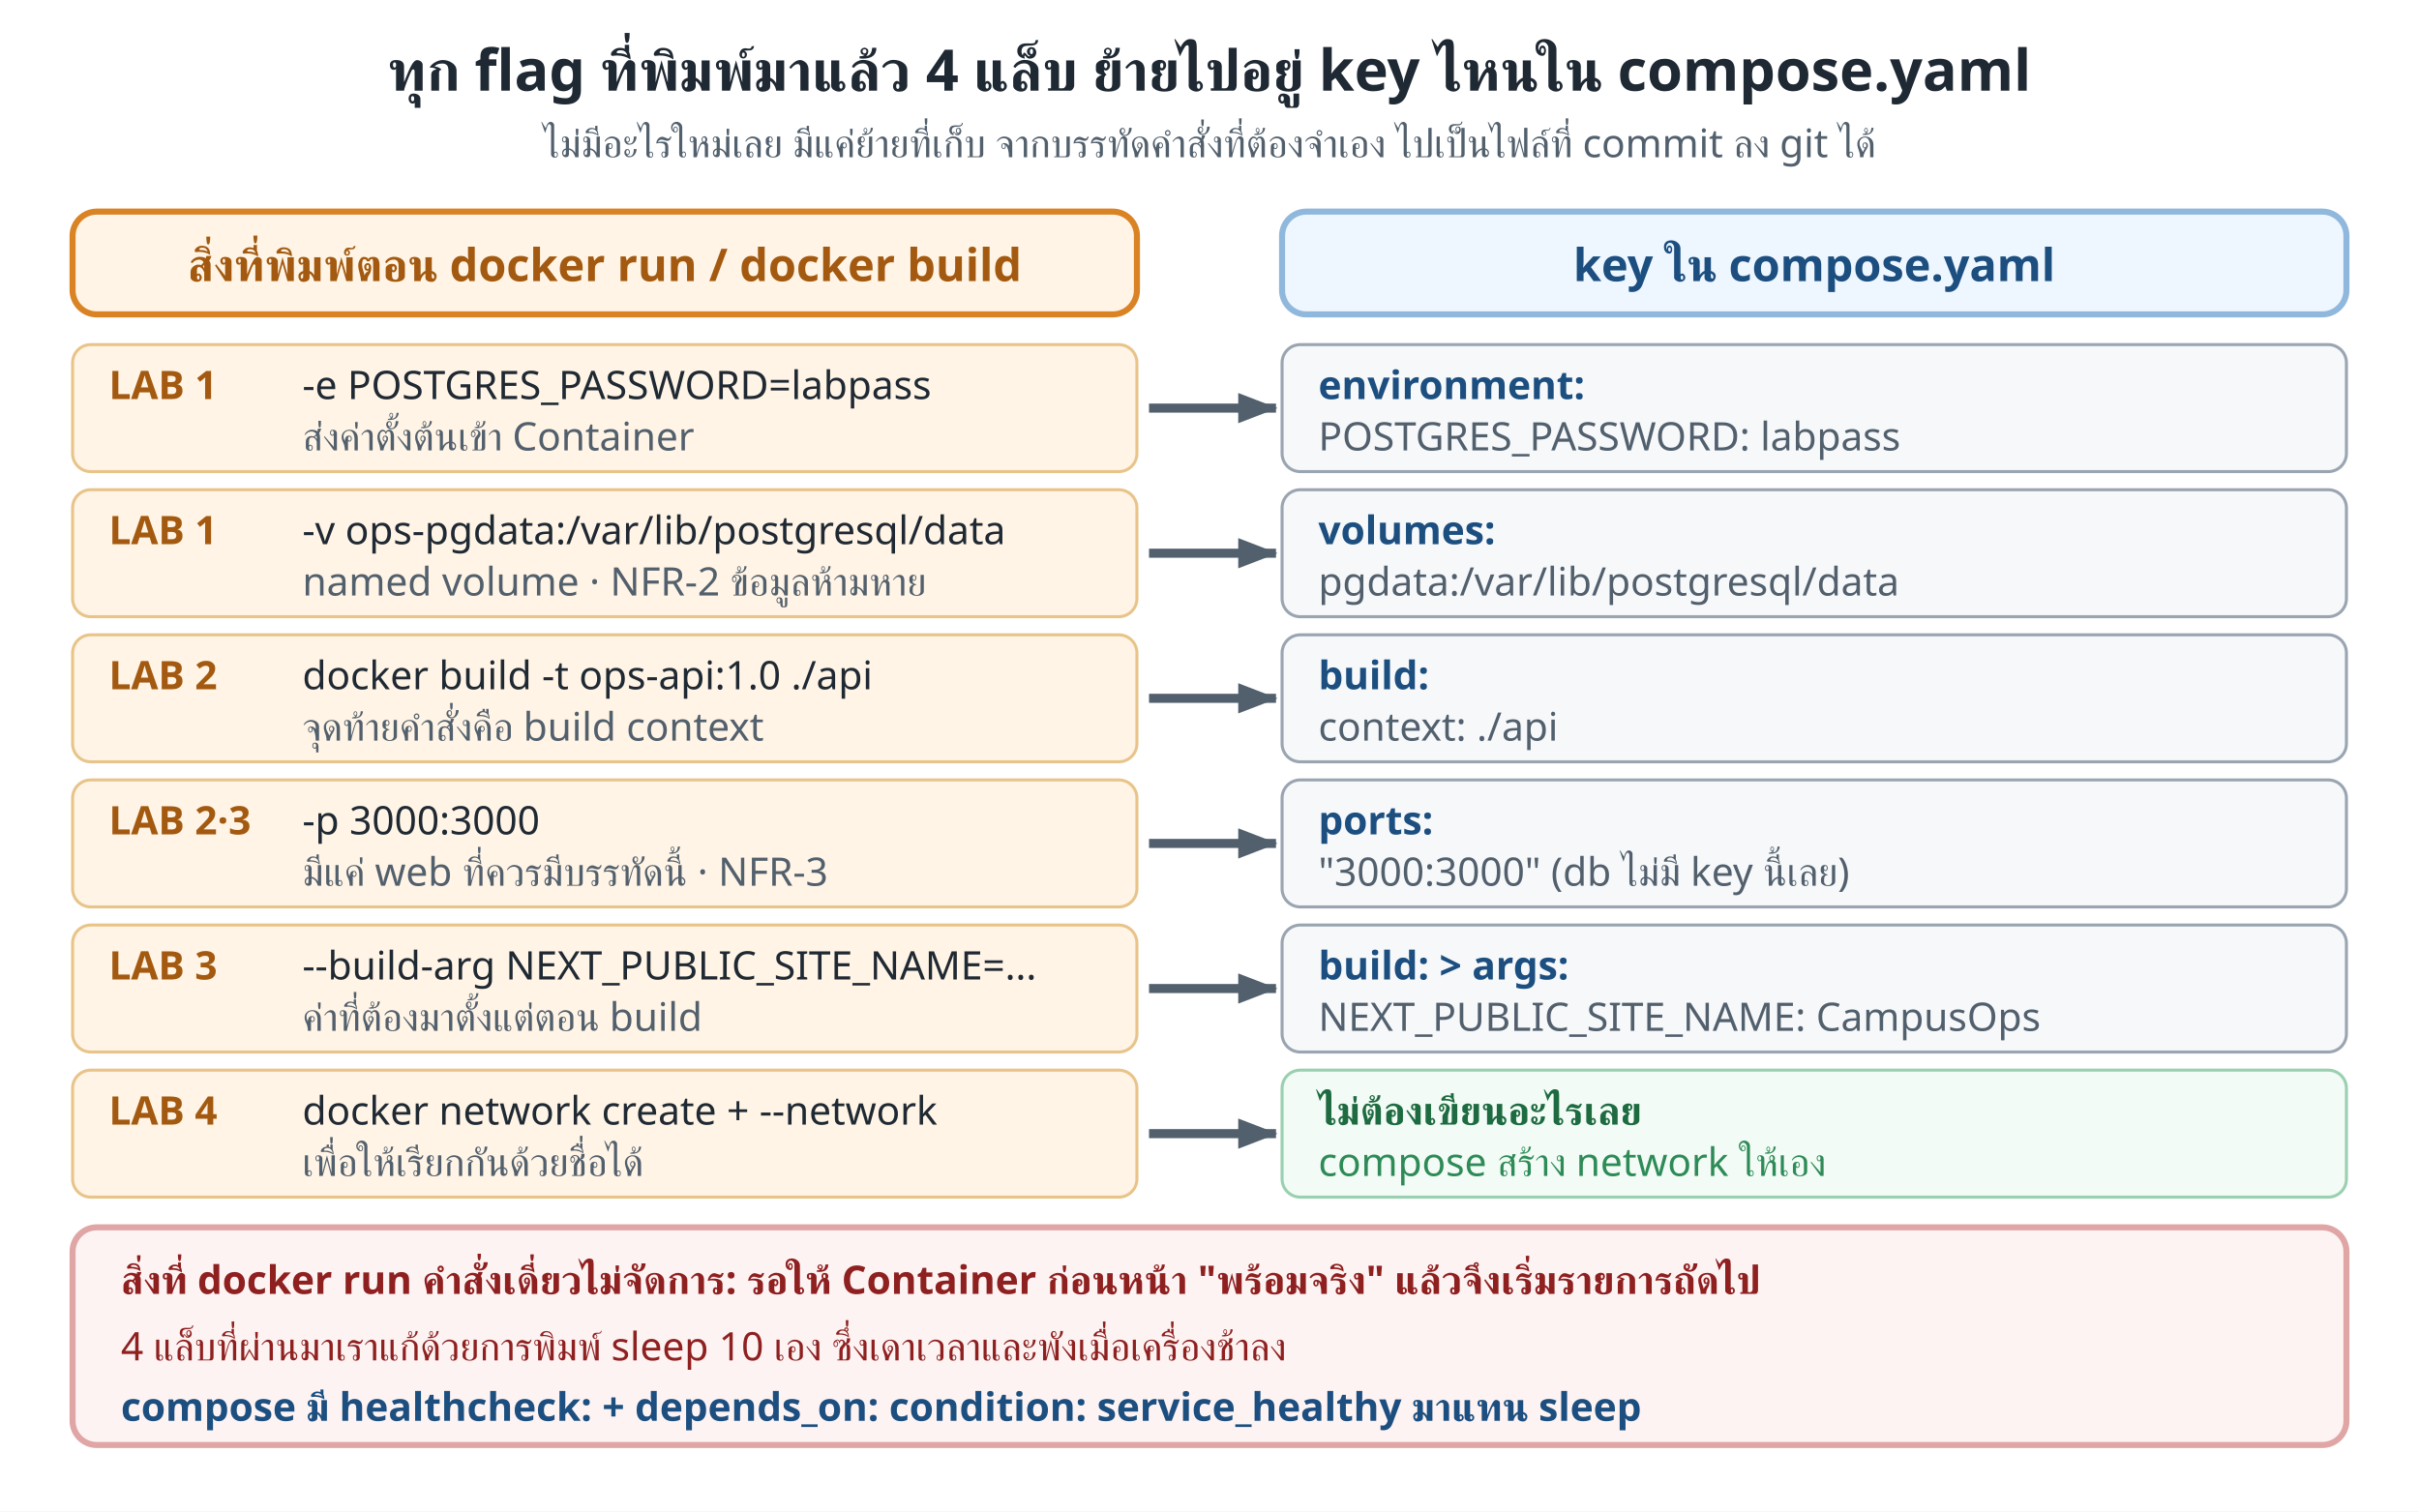
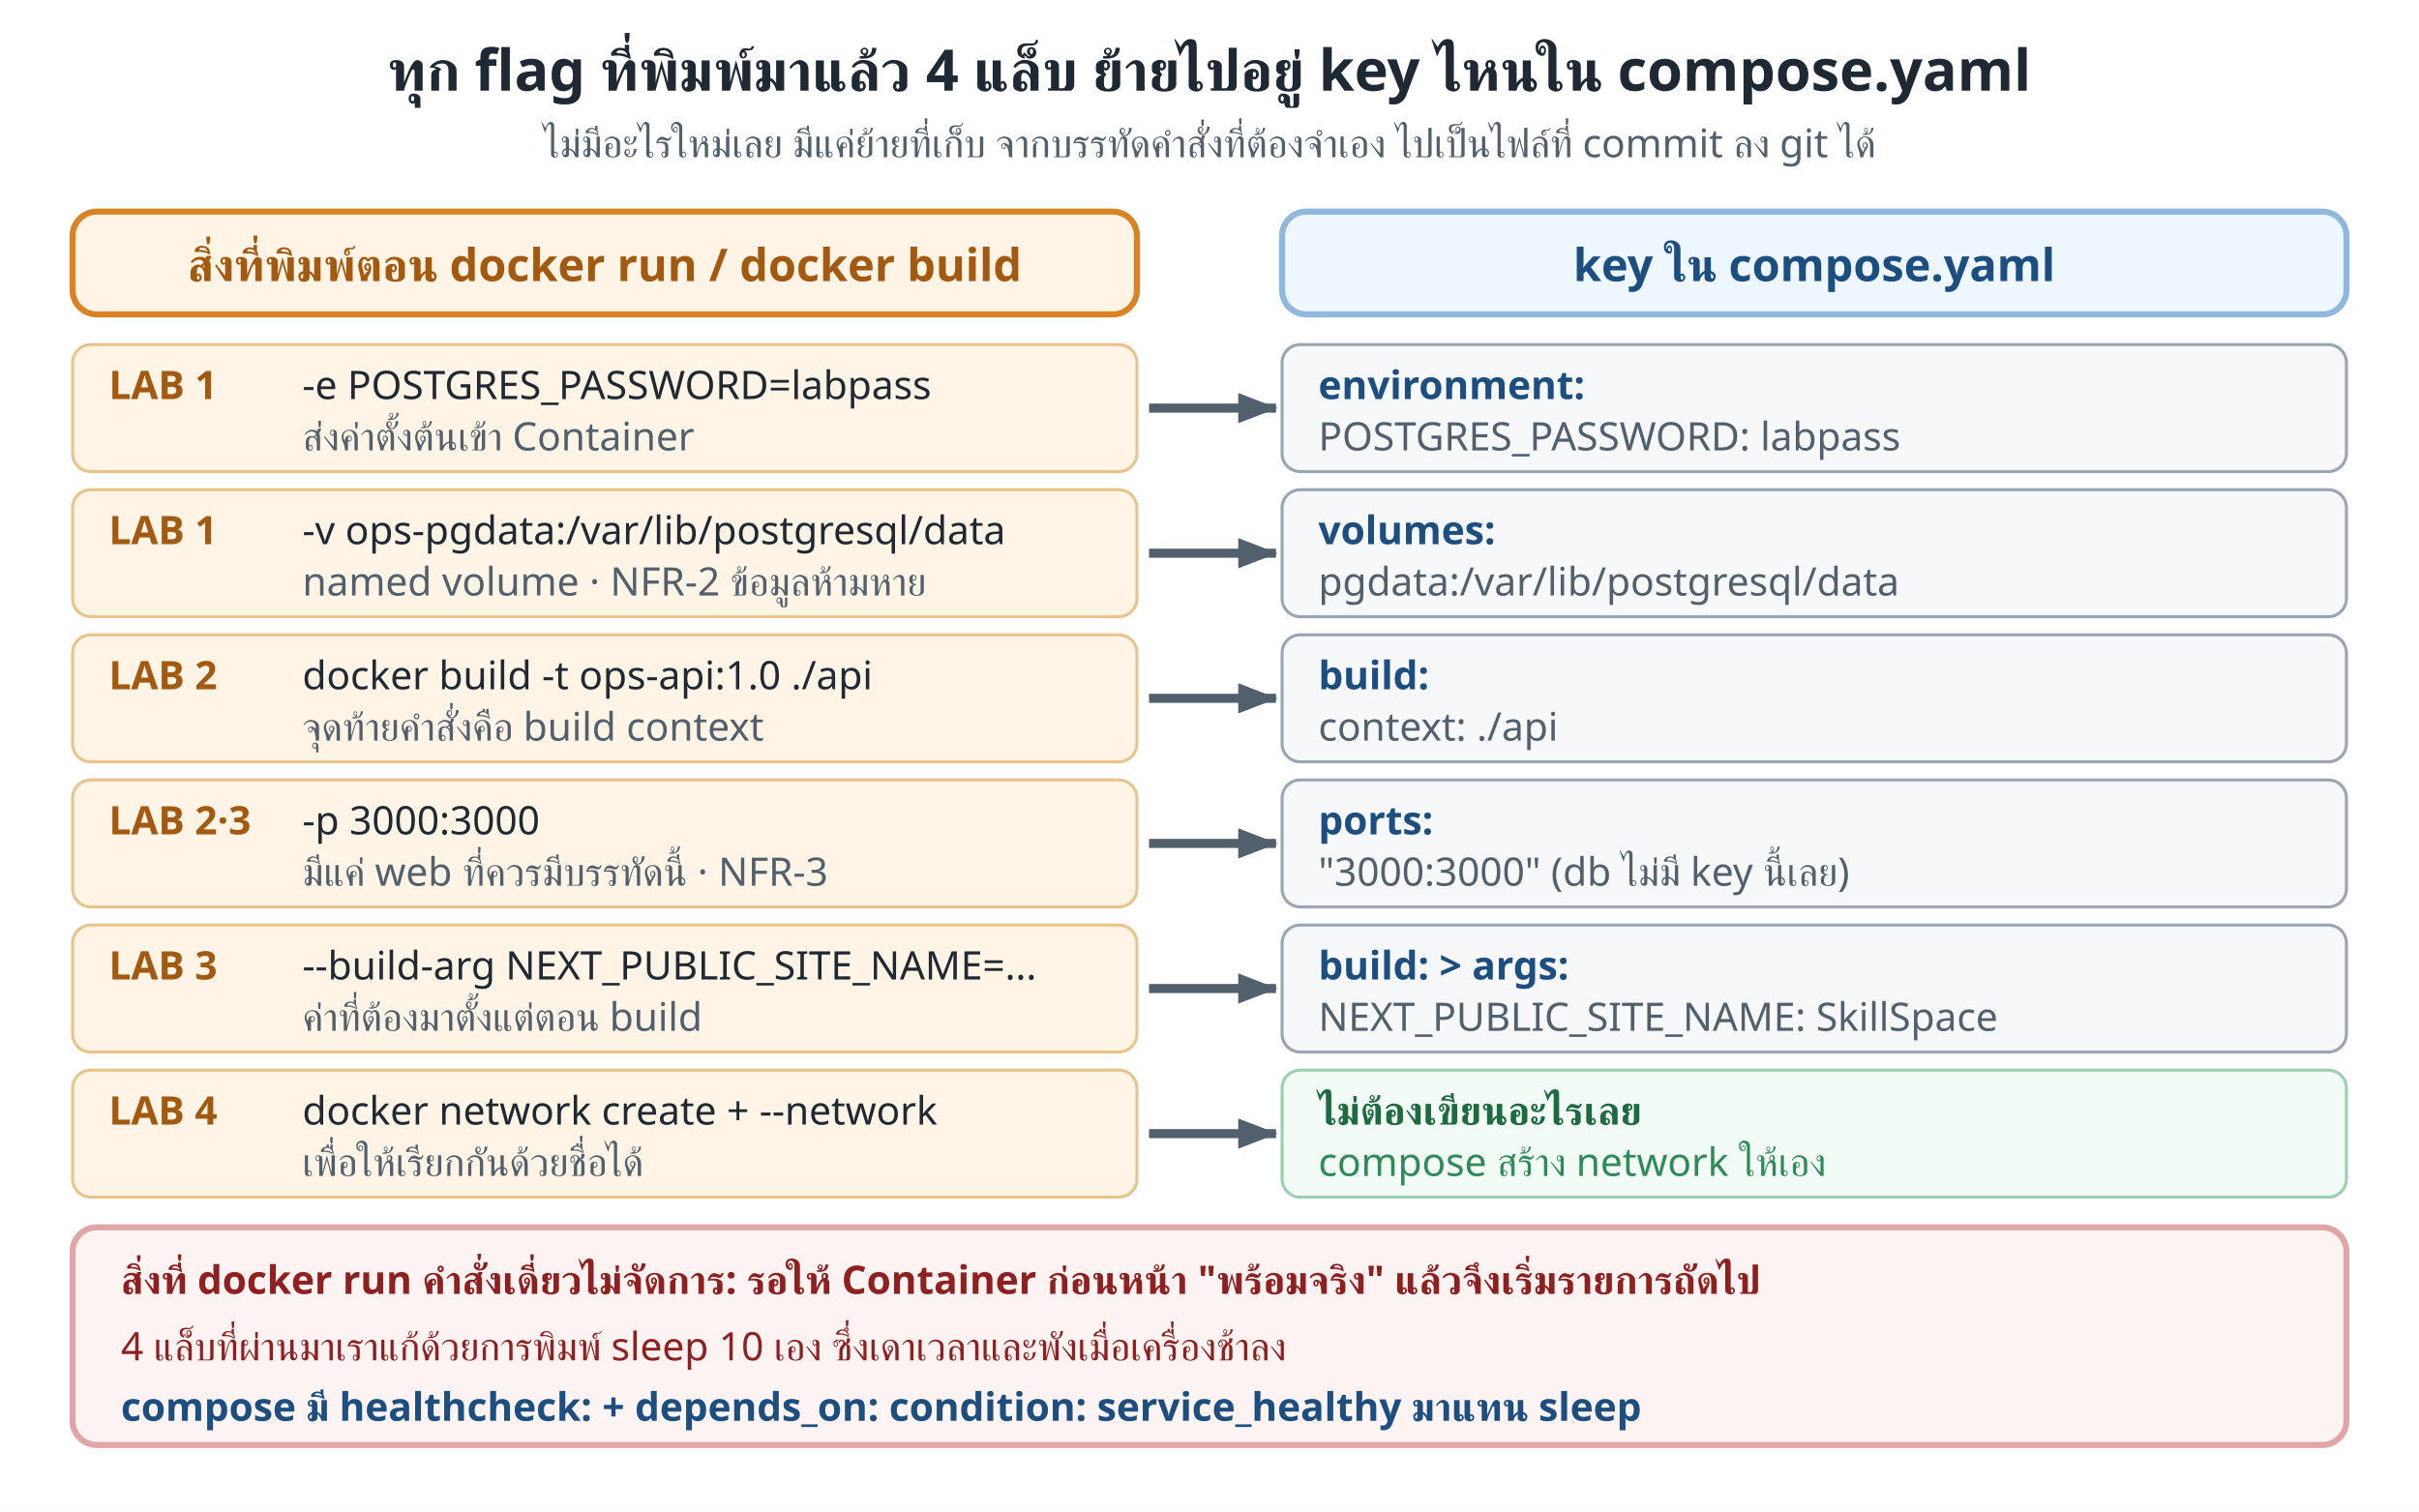
<svg xmlns="http://www.w3.org/2000/svg" viewBox="0 0 800 500" width="800" height="500" font-family="sans-serif">
  <rect x="0" y="0" width="800" height="500" fill="#ffffff" />
  <text x="400" y="30" text-anchor="middle" font-size="19" font-weight="bold" fill="#1f2933">ทุก flag ที่พิมพ์มาแล้ว 4 แล็บ ย้ายไปอยู่ key ไหนใน compose.yaml</text>
  <text x="400" y="52" text-anchor="middle" font-size="13" fill="#52606d">ไม่มีอะไรใหม่เลย มีแค่ย้ายที่เก็บ จากบรรทัดคำสั่งที่ต้องจำเอง ไปเป็นไฟล์ที่ commit ลง git ได้</text>
  <defs>
    <marker id="arr" markerUnits="userSpaceOnUse" markerWidth="13" markerHeight="10" refX="12.5" refY="5" orient="auto">
      <path d="M 0 0 L 13 5 L 0 10 z" fill="#52606d" />
    </marker>
  </defs>
  <rect x="24" y="70" width="352" height="34" rx="8" fill="#fff4e5" stroke="#d98324" stroke-width="2" />
  <text x="200" y="93" text-anchor="middle" font-size="15" font-weight="bold" fill="#a35a10">สิ่งที่พิมพ์ตอน docker run / docker build</text>
  <rect x="424" y="70" width="352" height="34" rx="8" fill="#eef6ff" stroke="#8fb8dc" stroke-width="2" />
  <text x="600" y="93" text-anchor="middle" font-size="15" font-weight="bold" fill="#1c4f80">key ใน compose.yaml</text>
  <g font-size="13">
    <rect x="24" y="114" width="352" height="42" rx="6" fill="#fff4e5" stroke="#e8c48a" />
    <text x="36" y="132" fill="#a35a10" font-weight="bold">LAB 1</text>
    <text x="100" y="132" fill="#1f2933">-e POSTGRES_PASSWORD=labpass</text>
    <text x="100" y="149" fill="#52606d">ส่งค่าตั้งต้นเข้า Container</text>
    <path d="M 380 135 L 422 135" stroke="#52606d" stroke-width="3" marker-end="url(#arr)" />
    <rect x="424" y="114" width="352" height="42" rx="6" fill="#f6f8fa" stroke="#9aa5b1" />
    <text x="436" y="132" fill="#1c4f80" font-weight="bold">environment:</text>
    <text x="436" y="149" fill="#52606d">POSTGRES_PASSWORD: labpass</text>
    <rect x="24" y="162" width="352" height="42" rx="6" fill="#fff4e5" stroke="#e8c48a" />
    <text x="36" y="180" fill="#a35a10" font-weight="bold">LAB 1</text>
    <text x="100" y="180" fill="#1f2933">-v ops-pgdata:/var/lib/postgresql/data</text>
    <text x="100" y="197" fill="#52606d">named volume · NFR-2 ข้อมูลห้ามหาย</text>
    <path d="M 380 183 L 422 183" stroke="#52606d" stroke-width="3" marker-end="url(#arr)" />
    <rect x="424" y="162" width="352" height="42" rx="6" fill="#f6f8fa" stroke="#9aa5b1" />
    <text x="436" y="180" fill="#1c4f80" font-weight="bold">volumes:</text>
    <text x="436" y="197" fill="#52606d">pgdata:/var/lib/postgresql/data</text>
    <rect x="24" y="210" width="352" height="42" rx="6" fill="#fff4e5" stroke="#e8c48a" />
    <text x="36" y="228" fill="#a35a10" font-weight="bold">LAB 2</text>
    <text x="100" y="228" fill="#1f2933">docker build -t ops-api:1.0 ./api</text>
    <text x="100" y="245" fill="#52606d">จุดท้ายคำสั่งคือ build context</text>
    <path d="M 380 231 L 422 231" stroke="#52606d" stroke-width="3" marker-end="url(#arr)" />
    <rect x="424" y="210" width="352" height="42" rx="6" fill="#f6f8fa" stroke="#9aa5b1" />
    <text x="436" y="228" fill="#1c4f80" font-weight="bold">build:</text>
    <text x="436" y="245" fill="#52606d">context: ./api</text>
    <rect x="24" y="258" width="352" height="42" rx="6" fill="#fff4e5" stroke="#e8c48a" />
    <text x="36" y="276" fill="#a35a10" font-weight="bold">LAB 2·3</text>
    <text x="100" y="276" fill="#1f2933">-p 3000:3000</text>
    <text x="100" y="293" fill="#52606d">มีแค่ web ที่ควรมีบรรทัดนี้ · NFR-3</text>
    <path d="M 380 279 L 422 279" stroke="#52606d" stroke-width="3" marker-end="url(#arr)" />
    <rect x="424" y="258" width="352" height="42" rx="6" fill="#f6f8fa" stroke="#9aa5b1" />
    <text x="436" y="276" fill="#1c4f80" font-weight="bold">ports:</text>
    <text x="436" y="293" fill="#52606d">"3000:3000"  (db ไม่มี key นี้เลย)</text>
    <rect x="24" y="306" width="352" height="42" rx="6" fill="#fff4e5" stroke="#e8c48a" />
    <text x="36" y="324" fill="#a35a10" font-weight="bold">LAB 3</text>
    <text x="100" y="324" fill="#1f2933">--build-arg NEXT_PUBLIC_SITE_NAME=...</text>
    <text x="100" y="341" fill="#52606d">ค่าที่ต้องมาตั้งแต่ตอน build</text>
    <path d="M 380 327 L 422 327" stroke="#52606d" stroke-width="3" marker-end="url(#arr)" />
    <rect x="424" y="306" width="352" height="42" rx="6" fill="#f6f8fa" stroke="#9aa5b1" />
    <text x="436" y="324" fill="#1c4f80" font-weight="bold">build: &gt; args:</text>
-     <text x="436" y="341" fill="#52606d">NEXT_PUBLIC_SITE_NAME: CampusOps</text>
+     <text x="436" y="341" fill="#52606d">NEXT_PUBLIC_SITE_NAME: SkillSpace</text>
    <rect x="24" y="354" width="352" height="42" rx="6" fill="#fff4e5" stroke="#e8c48a" />
    <text x="36" y="372" fill="#a35a10" font-weight="bold">LAB 4</text>
    <text x="100" y="372" fill="#1f2933">docker network create + --network</text>
    <text x="100" y="389" fill="#52606d">เพื่อให้เรียกกันด้วยชื่อได้</text>
    <path d="M 380 375 L 422 375" stroke="#52606d" stroke-width="3" marker-end="url(#arr)" />
    <rect x="424" y="354" width="352" height="42" rx="6" fill="#f2fbf5" stroke="#9ad0b0" />
    <text x="436" y="372" fill="#1e6b41" font-weight="bold">ไม่ต้องเขียนอะไรเลย</text>
    <text x="436" y="389" fill="#2e8b57">compose สร้าง network ให้เอง</text>
  </g>
  <rect x="24" y="406" width="752" height="72" rx="8" fill="#fdf3f3" stroke="#e0a5a5" stroke-width="2" />
  <text x="40" y="428" font-size="13" font-weight="bold" fill="#8f2020">สิ่งที่ docker run คำสั่งเดี่ยวไม่จัดการ: รอให้ Container ก่อนหน้า "พร้อมจริง" แล้วจึงเริ่มรายการถัดไป</text>
  <text x="40" y="450" font-size="13" fill="#8f2020">4 แล็บที่ผ่านมาเราแก้ด้วยการพิมพ์ sleep 10 เอง ซึ่งเดาเวลาและพังเมื่อเครื่องช้าลง</text>
  <text x="40" y="470" font-size="13" font-weight="bold" fill="#1c4f80">compose มี  healthcheck:  +  depends_on: condition: service_healthy  มาแทน sleep</text>
</svg>
